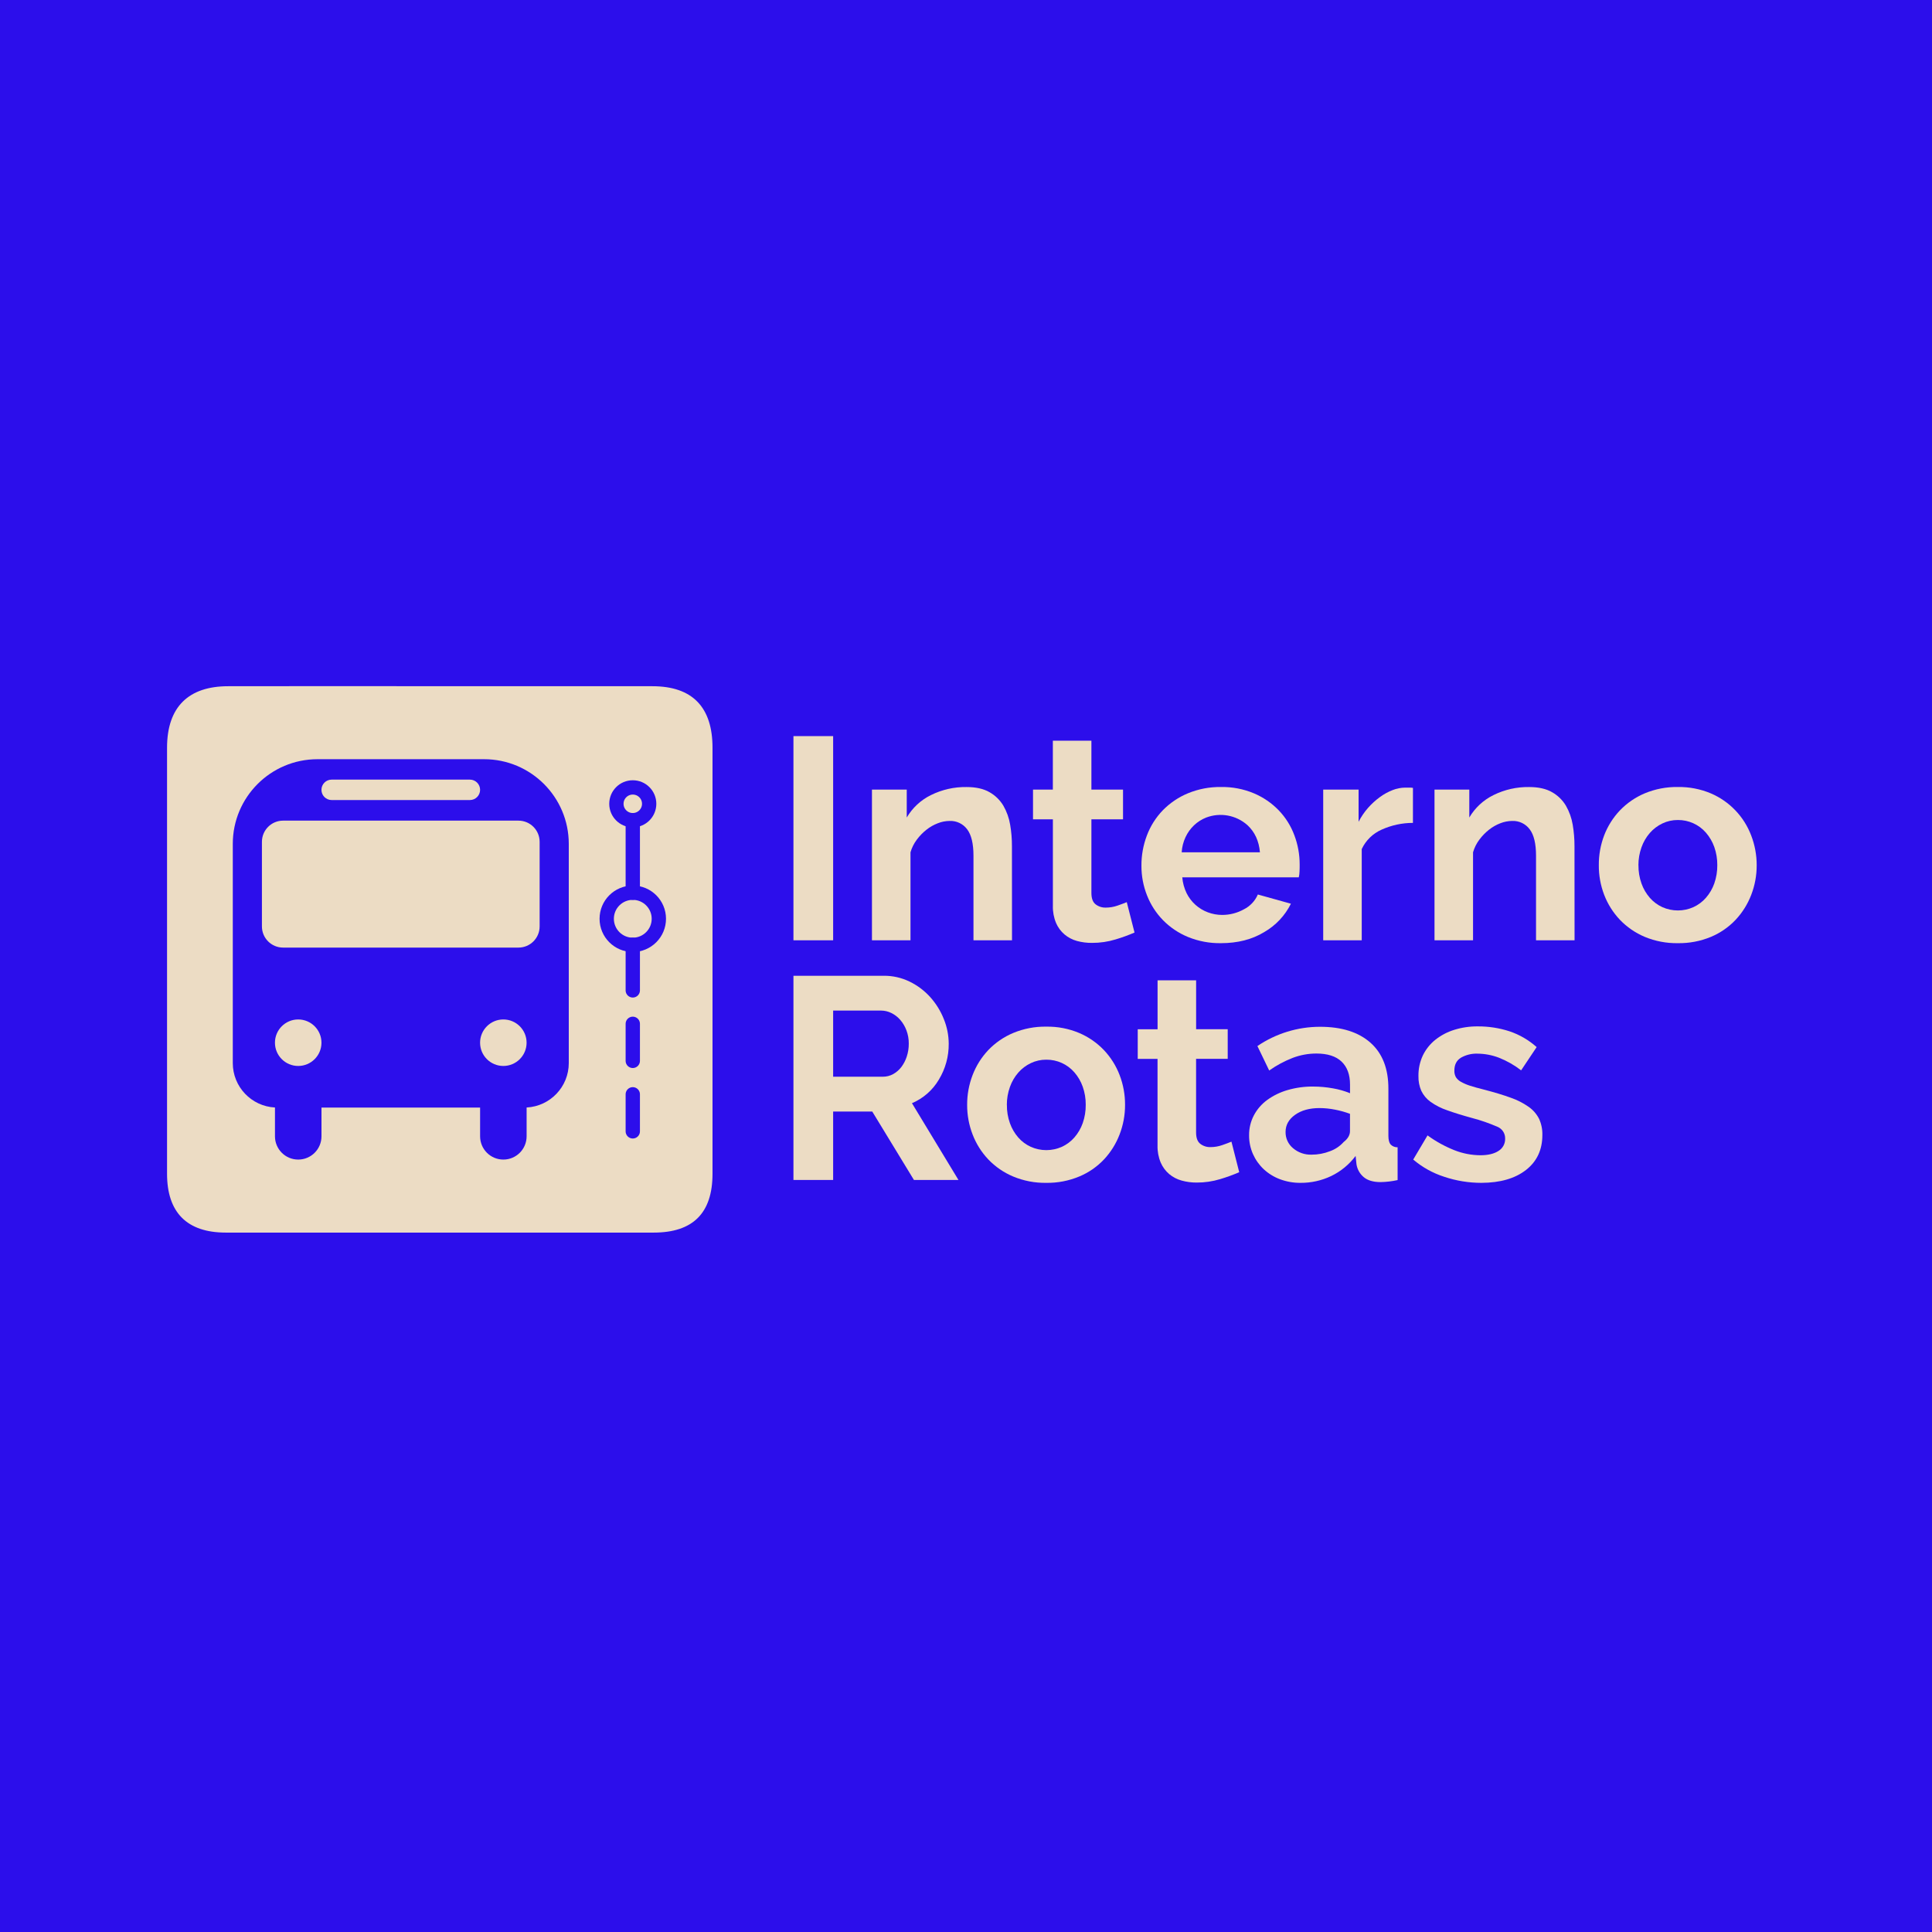
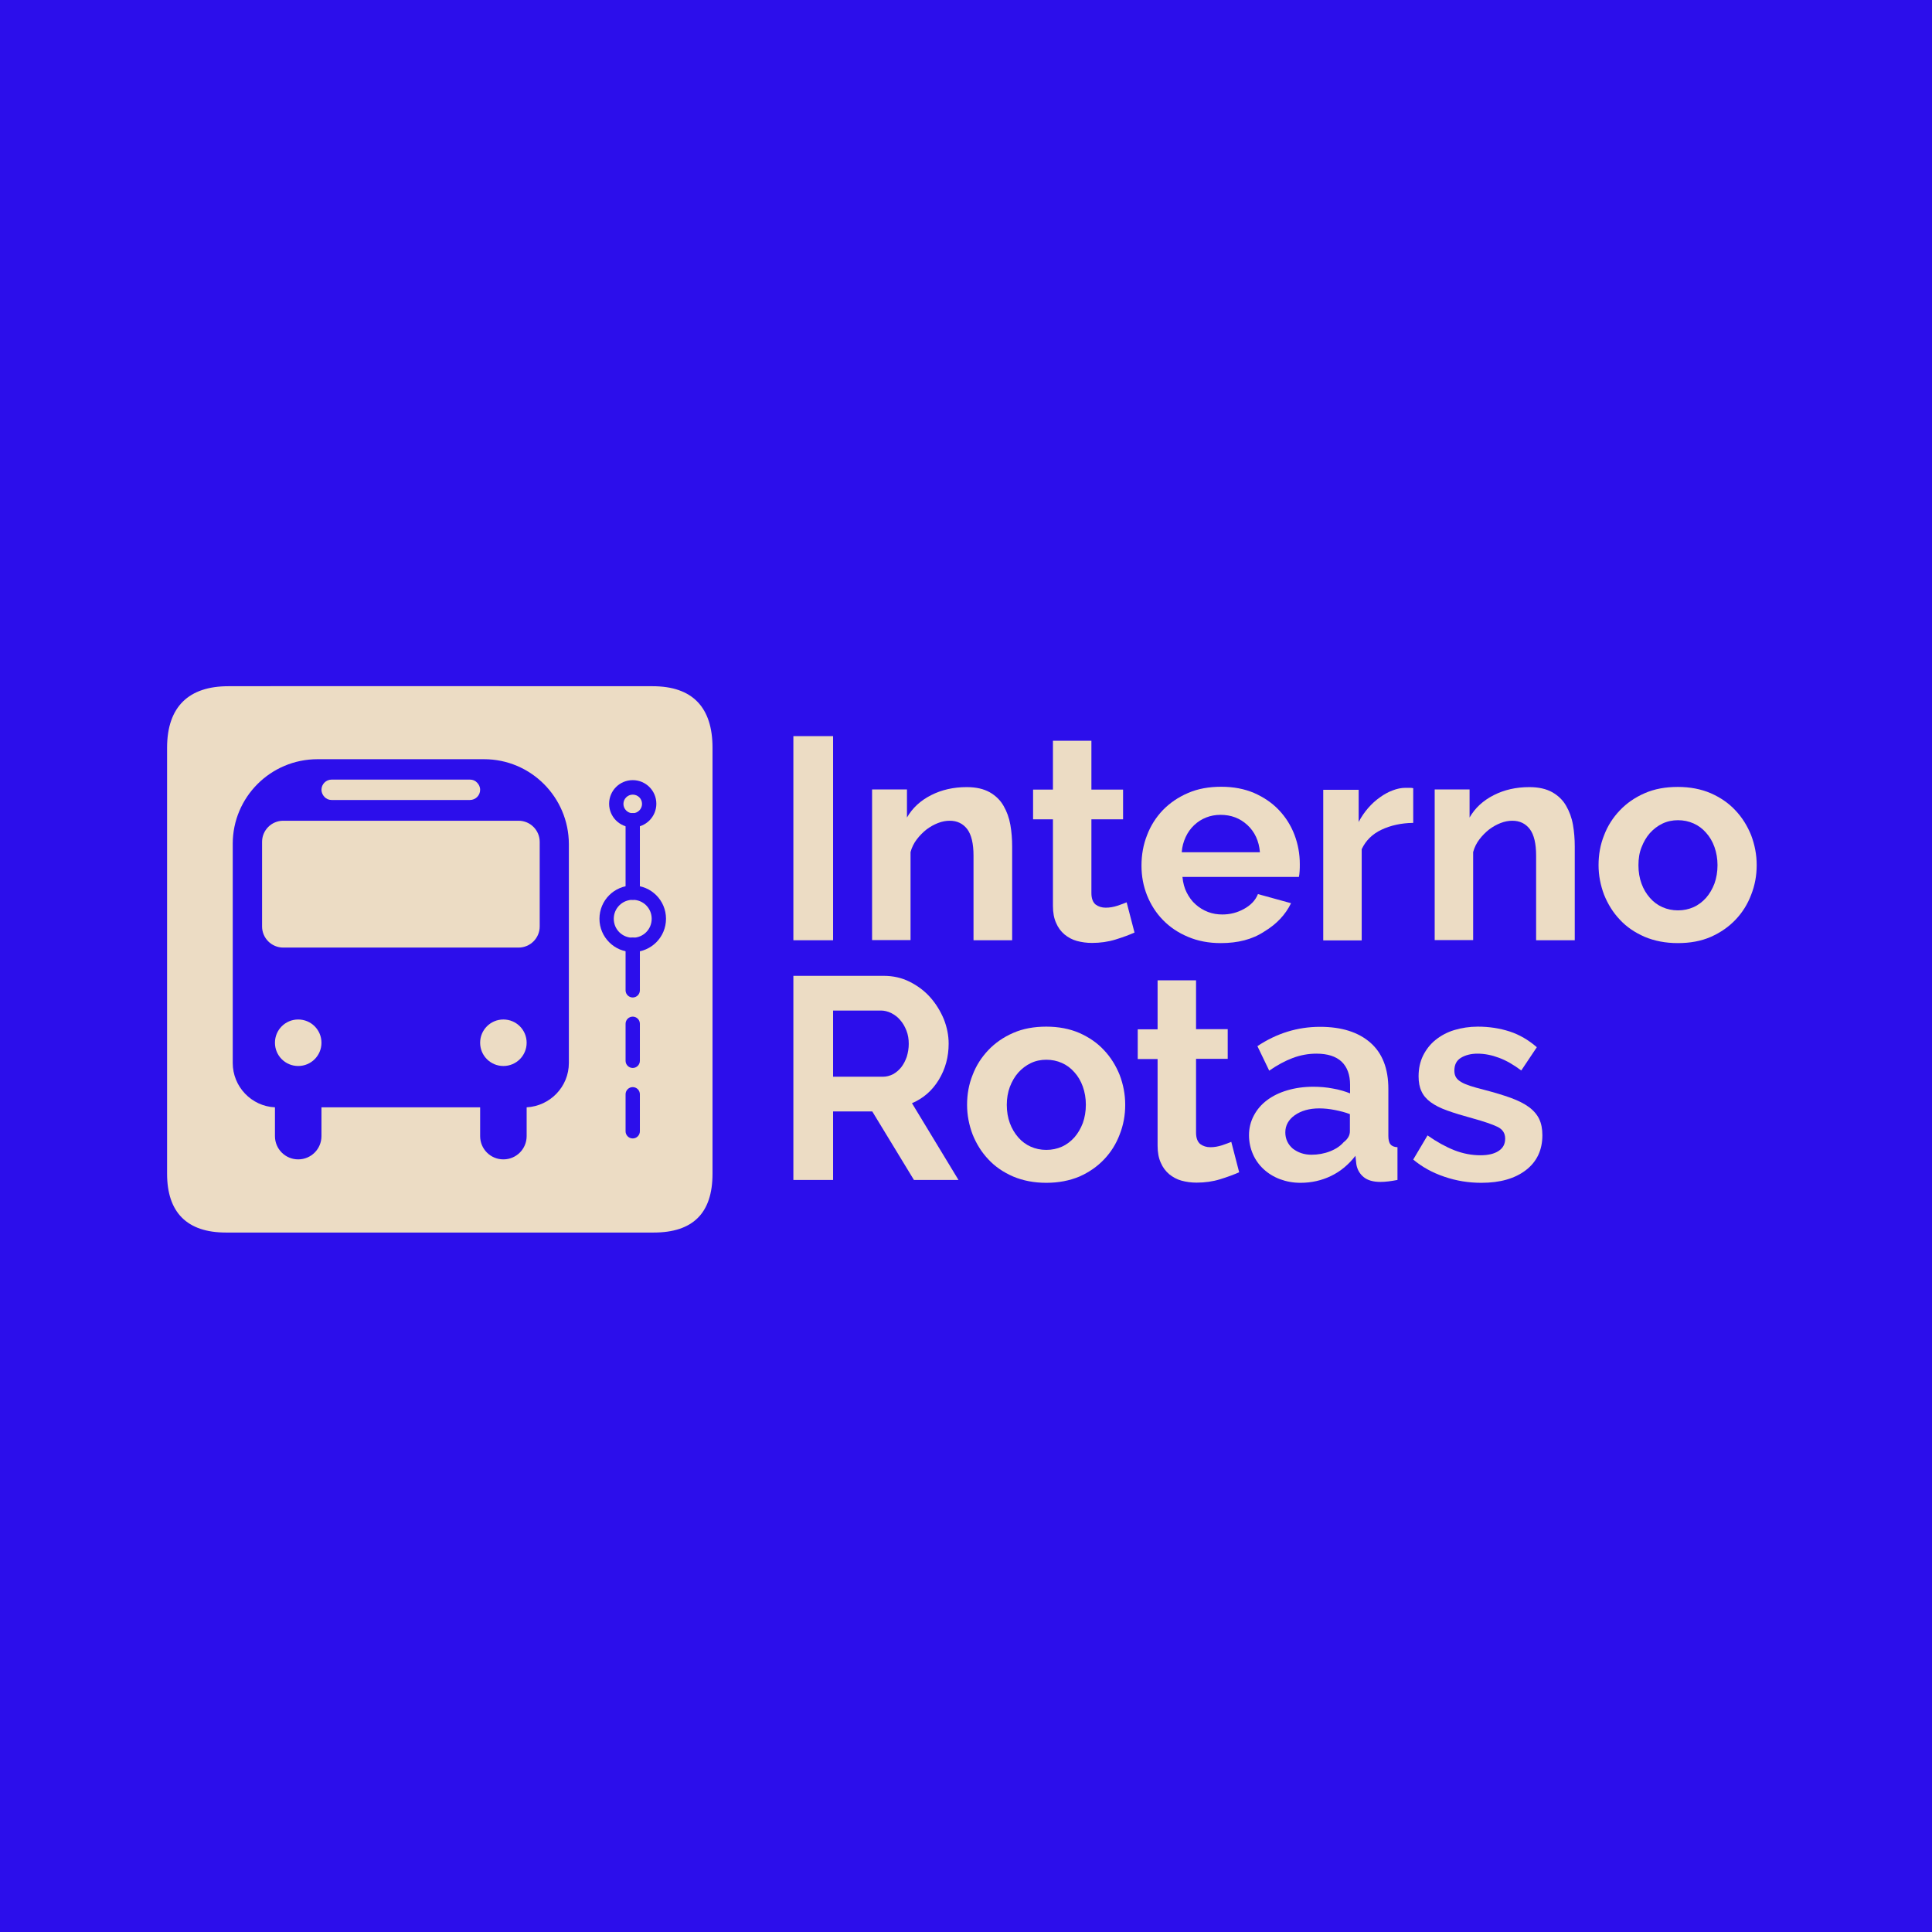
- <svg xmlns="http://www.w3.org/2000/svg" width="1080" height="1080" viewBox="0 0 1080 1080">
-   <g id="a61f015c-5b6d-47f4-b6fd-16b86ff6d15b" data-name="Fundo">
-     <rect width="1080" height="1080" fill="#2c0eeb" />
+ <svg xmlns="http://www.w3.org/2000/svg" version="1.1" x="0px" y="0px" viewBox="0 0 1080 1080" enable-background="new 0 0 1080 1080" xml:space="preserve">
+   <g id="Fundo">
+     <rect fill="#2C0EEB" width="1080" height="1080" />
  </g>
-   <g id="f309c41e-dffe-4919-a831-ba15571c9373" data-name="Elementos">
+   <g id="Elementos">
    <g>
      <g>
-         <path d="M398.3,418V656.11c0,22.17-11.07,32.92-32.91,32.92H126.26c-21.84,0-32.88-11.32-32.88-32.92V418c0-23.09,12.29-34.4,34.15-34.4-.09-.07,237.16,0,237.16,0C387.23,383.6,398.3,395.48,398.3,418Z" fill="#ecdcc4" />
        <g>
-           <circle cx="353.73" cy="449.33" r="9.16" fill="none" stroke="#2c0eeb" stroke-linecap="round" stroke-linejoin="round" stroke-width="8" />
-           <circle cx="353.73" cy="513.6" r="14.57" fill="none" stroke="#2c0eeb" stroke-linecap="round" stroke-linejoin="round" stroke-width="8" />
-           <line x1="353.73" y1="499.02" x2="353.73" y2="458.47" fill="none" stroke="#2c0eeb" stroke-linecap="round" stroke-linejoin="round" stroke-width="8" />
-           <line x1="353.73" y1="593.03" x2="353.73" y2="572.32" fill="none" stroke="#2c0eeb" stroke-linecap="round" stroke-linejoin="round" stroke-width="8" />
-           <line x1="353.73" y1="553.63" x2="353.73" y2="528.16" fill="none" stroke="#2c0eeb" stroke-linecap="round" stroke-linejoin="round" stroke-width="8" />
-           <line x1="353.73" y1="632.43" x2="353.73" y2="611.72" fill="none" stroke="#2c0eeb" stroke-linecap="round" stroke-linejoin="round" stroke-width="8" />
+           <path fill="#ECDCC4" d="M398.3,418v238.1c0,22.2-11.1,32.9-32.9,32.9H126.3c-21.8,0-32.9-11.3-32.9-32.9V418      c0-23.1,12.3-34.4,34.2-34.4c-0.1-0.1,237.2,0,237.2,0C387.2,383.6,398.3,395.5,398.3,418z" />
        </g>
-         <path d="M270.59,424.4H177.48a47.35,47.35,0,0,0-47.35,47.35V594.27a24.87,24.87,0,0,0,23.58,24.83v16.11a13,13,0,0,0,26,0V619.13h88.67v16.08a13,13,0,0,0,26,0V619.1a24.87,24.87,0,0,0,23.57-24.83V471.75A47.34,47.34,0,0,0,270.59,424.4ZM185.4,435.81h77.27a5.71,5.71,0,0,1,0,11.42H185.4a5.71,5.71,0,0,1,0-11.42ZM166.7,595.88a13,13,0,1,1,13-13A13,13,0,0,1,166.7,595.88Zm114.67,0a13,13,0,1,1,13-13A13,13,0,0,1,281.37,595.88Zm20.29-78a11.83,11.83,0,0,1-11.84,11.83H158.26a11.83,11.83,0,0,1-11.84-11.83v-47.3a11.84,11.84,0,0,1,11.84-11.84H289.82a11.84,11.84,0,0,1,11.84,11.84Z" fill="#2c0eeb" />
+         <g>
+           <path fill="#2C0EEB" d="M353.7,462.5c-7.3,0-13.2-5.9-13.2-13.2s5.9-13.2,13.2-13.2s13.2,5.9,13.2,13.2S361,462.5,353.7,462.5z       M353.7,444.2c-2.8,0-5.2,2.3-5.2,5.2c0,2.8,2.3,5.2,5.2,5.2c2.8,0,5.2-2.3,5.2-5.2C358.9,446.5,356.6,444.2,353.7,444.2z" />
+           <path fill="#2C0EEB" d="M353.7,532.2c-10.2,0-18.6-8.3-18.6-18.6s8.3-18.6,18.6-18.6s18.6,8.3,18.6,18.6S364,532.2,353.7,532.2z       M353.7,503c-5.8,0-10.6,4.7-10.6,10.6s4.7,10.6,10.6,10.6s10.6-4.7,10.6-10.6S359.6,503,353.7,503z" />
+           <path fill="#2C0EEB" d="M353.7,503c-2.2,0-4-1.8-4-4v-40.5c0-2.2,1.8-4,4-4s4,1.8,4,4V499C357.7,501.2,355.9,503,353.7,503z" />
+           <path fill="#2C0EEB" d="M353.7,597c-2.2,0-4-1.8-4-4v-20.7c0-2.2,1.8-4,4-4s4,1.8,4,4V593C357.7,595.2,355.9,597,353.7,597z" />
+           <path fill="#2C0EEB" d="M353.7,557.6c-2.2,0-4-1.8-4-4v-25.5c0-2.2,1.8-4,4-4s4,1.8,4,4v25.5      C357.7,555.8,355.9,557.6,353.7,557.6z" />
+           <path fill="#2C0EEB" d="M353.7,636.4c-2.2,0-4-1.8-4-4v-20.7c0-2.2,1.8-4,4-4s4,1.8,4,4v20.7      C357.7,634.6,355.9,636.4,353.7,636.4z" />
+         </g>
+         <path fill="#2C0EEB" d="M270.6,424.4h-93.1c-26.2,0-47.4,21.2-47.4,47.3v122.5c0,13.3,10.5,24.2,23.6,24.8v16.1     c0,7.2,5.8,13,13,13c7.2,0,13-5.8,13-13v-16.1h88.7v16.1c0,7.2,5.8,13,13,13c7.2,0,13-5.8,13-13v-16.1     c13.1-0.7,23.6-11.5,23.6-24.8V471.8C317.9,445.6,296.7,424.4,270.6,424.4z M185.4,435.8h77.3c1.6,0,3,0.6,4,1.7     c1,1,1.7,2.4,1.7,4c0,3.2-2.6,5.7-5.7,5.7h-77.3c-1.6,0-3-0.6-4-1.7c-1-1-1.7-2.5-1.7-4C179.7,438.4,182.2,435.8,185.4,435.8z      M166.7,595.9c-7.2,0-13-5.8-13-13c0-7.2,5.8-13,13-13s13,5.8,13,13C179.7,590.1,173.9,595.9,166.7,595.9z M281.4,595.9     c-7.2,0-13-5.8-13-13c0-7.2,5.8-13,13-13c7.2,0,13,5.8,13,13C294.4,590.1,288.6,595.9,281.4,595.9z M301.7,517.9     c0,6.5-5.3,11.8-11.8,11.8H158.3c-6.5,0-11.8-5.3-11.8-11.8v-47.3c0-6.5,5.3-11.8,11.8-11.8h131.6c6.5,0,11.8,5.3,11.8,11.8     V517.9z" />
      </g>
      <g>
-         <path d="M443.54,525.63V411.49h22.19V525.63Z" fill="#ecdcc4" />
-         <path d="M565.72,525.63H544.18V478.37q0-10.14-3.54-14.79a11.6,11.6,0,0,0-9.8-4.67,18.36,18.36,0,0,0-6.59,1.29,24,24,0,0,0-6.35,3.62,29.25,29.25,0,0,0-5.39,5.54,22,22,0,0,0-3.54,7.08v49.19H487.43V441.39h19.45V457a32,32,0,0,1,13.51-12.54,43.3,43.3,0,0,1,19.93-4.5q7.88,0,12.86,2.9a21,21,0,0,1,7.72,7.55A31.78,31.78,0,0,1,564.68,461a69.31,69.31,0,0,1,1,12.06Z" fill="#ecdcc4" />
-         <path d="M634.21,521.29a93.81,93.81,0,0,1-10.61,3.86,44.42,44.42,0,0,1-13.18,1.93A31,31,0,0,1,602,526a18.52,18.52,0,0,1-6.91-3.62,17.57,17.57,0,0,1-4.75-6.43,23.3,23.3,0,0,1-1.77-9.57V458H577.46V441.39h11.09V414.06H610.1v27.33h17.68V458H610.1v41.16c0,3,.77,5.12,2.33,6.35a8.91,8.91,0,0,0,5.71,1.85,19.85,19.85,0,0,0,6.59-1.13c2.14-.75,3.86-1.39,5.14-1.93Z" fill="#ecdcc4" />
-         <path d="M682.45,527.24a46.79,46.79,0,0,1-18.33-3.45,42,42,0,0,1-14-9.41,41.59,41.59,0,0,1-8.92-13.83A44.37,44.37,0,0,1,638.07,484a46.87,46.87,0,0,1,3.06-17,41.2,41.2,0,0,1,8.84-14A42.27,42.27,0,0,1,664,443.48a46.79,46.79,0,0,1,18.57-3.54,45.61,45.61,0,0,1,18.4,3.54A42.19,42.19,0,0,1,714.84,453a40.27,40.27,0,0,1,8.68,13.82,46.11,46.11,0,0,1,3,16.4c0,1.39,0,2.73-.08,4a16.38,16.38,0,0,1-.41,3.22H660.9a25.08,25.08,0,0,0,2.41,8.84A21.71,21.71,0,0,0,675.21,510a22.8,22.8,0,0,0,8,1.45,24.88,24.88,0,0,0,12.14-3.14,16.59,16.59,0,0,0,7.79-8.28l18.49,5.15a37.52,37.52,0,0,1-14.87,15.83Q696.59,527.24,682.45,527.24Zm21.86-50.8q-.81-9.48-7-15.19a22.57,22.57,0,0,0-23.15-4.19,21.13,21.13,0,0,0-6.68,4.27,21.89,21.89,0,0,0-4.74,6.59,23.17,23.17,0,0,0-2.17,8.52Z" fill="#ecdcc4" />
-         <path d="M789.84,460a42.52,42.52,0,0,0-17.52,3.78,22.11,22.11,0,0,0-11.1,10.85v51H739.68V441.39h19.78v18a38,38,0,0,1,5.3-7.8,41,41,0,0,1,6.59-6,30.61,30.61,0,0,1,7.16-3.94,19.75,19.75,0,0,1,7-1.37h2.65a9.23,9.23,0,0,1,1.69.16Z" fill="#ecdcc4" />
-         <path d="M880.19,525.63H858.65V478.37q0-10.14-3.54-14.79a11.61,11.61,0,0,0-9.8-4.67,18.46,18.46,0,0,0-6.6,1.29,24.3,24.3,0,0,0-6.35,3.62,29.51,29.51,0,0,0-5.38,5.54,22,22,0,0,0-3.54,7.08v49.19H801.9V441.39h19.45V457a32,32,0,0,1,13.51-12.54,43.3,43.3,0,0,1,19.93-4.5q7.88,0,12.86,2.9a21,21,0,0,1,7.72,7.55A31.78,31.78,0,0,1,879.15,461a70.3,70.3,0,0,1,1,12.06Z" fill="#ecdcc4" />
-         <path d="M937.91,527.24a46.4,46.4,0,0,1-18.49-3.53,41.58,41.58,0,0,1-13.91-9.57,42.4,42.4,0,0,1-8.76-13.91,45.31,45.31,0,0,1-3-16.56,45.81,45.81,0,0,1,3-16.72,42.25,42.25,0,0,1,8.76-13.9,41.58,41.58,0,0,1,13.91-9.57,46.23,46.23,0,0,1,18.49-3.54,45.66,45.66,0,0,1,18.41,3.54A41.6,41.6,0,0,1,978.91,467,46,46,0,0,1,982,483.67a45.52,45.52,0,0,1-3.05,16.56,42.88,42.88,0,0,1-8.69,13.91,40.71,40.71,0,0,1-13.82,9.57A46.4,46.4,0,0,1,937.91,527.24Zm-22-43.57a29.43,29.43,0,0,0,1.69,10.21,25,25,0,0,0,4.66,8,20.89,20.89,0,0,0,7,5.22,21.29,21.29,0,0,0,17.36,0,20.76,20.76,0,0,0,7-5.22,24.72,24.72,0,0,0,4.67-8,30.14,30.14,0,0,0,1.69-10.29,29.7,29.7,0,0,0-1.69-10.13,24.93,24.93,0,0,0-4.67-8,20.55,20.55,0,0,0-15.67-7.07,19.74,19.74,0,0,0-8.68,1.93,21.85,21.85,0,0,0-7,5.31,24.93,24.93,0,0,0-4.66,8A29.7,29.7,0,0,0,915.88,483.67Z" fill="#ecdcc4" />
-         <path d="M443.54,659.61V545.46H494a32.38,32.38,0,0,1,14.55,3.3,37.74,37.74,0,0,1,11.5,8.68,41,41,0,0,1,7.55,12.22,36.84,36.84,0,0,1,2.74,13.75,37.92,37.92,0,0,1-5.55,20.17,31.85,31.85,0,0,1-15,13.11l26,42.92H510.9l-23.31-38.26H465.73v38.26Zm22.19-57.72h27.81a11.81,11.81,0,0,0,5.71-1.44,14.82,14.82,0,0,0,4.58-3.94,19.77,19.77,0,0,0,3.05-5.87,22.72,22.72,0,0,0,1.13-7.23,20.58,20.58,0,0,0-1.29-7.4,19.48,19.48,0,0,0-3.45-5.87,15.79,15.79,0,0,0-5-3.86,12.94,12.94,0,0,0-5.71-1.36H465.73Z" fill="#ecdcc4" />
-         <path d="M584.86,661.22a46.19,46.19,0,0,1-18.49-3.54,41.31,41.31,0,0,1-13.91-9.56,42.24,42.24,0,0,1-8.76-13.91,45.32,45.32,0,0,1-3.06-16.56,45.78,45.78,0,0,1,3.06-16.72A42.24,42.24,0,0,1,552.46,587a41.46,41.46,0,0,1,13.91-9.56,46.19,46.19,0,0,1,18.49-3.54,45.61,45.61,0,0,1,18.4,3.54A41.72,41.72,0,0,1,617.09,587a42.24,42.24,0,0,1,8.76,13.91,45.78,45.78,0,0,1,3.06,16.72,45.32,45.32,0,0,1-3.06,16.56,42.86,42.86,0,0,1-8.68,13.91,40.49,40.49,0,0,1-13.83,9.56A46.18,46.18,0,0,1,584.86,661.22Zm-22-43.57a29.28,29.28,0,0,0,1.69,10.21,24.94,24.94,0,0,0,4.66,8,20.76,20.76,0,0,0,7,5.22,21.31,21.31,0,0,0,17.37,0,20.76,20.76,0,0,0,7-5.22,24.7,24.7,0,0,0,4.66-8,29.94,29.94,0,0,0,1.69-10.29,29.46,29.46,0,0,0-1.69-10.13,24.7,24.7,0,0,0-4.66-8,20.55,20.55,0,0,0-15.67-7.07,19.78,19.78,0,0,0-8.69,1.93,21.67,21.67,0,0,0-7,5.3,24.7,24.7,0,0,0-4.66,8A29.46,29.46,0,0,0,562.83,617.65Z" fill="#ecdcc4" />
-         <path d="M692.73,655.27a95.8,95.8,0,0,1-10.61,3.86,44.42,44.42,0,0,1-13.18,1.93,30.58,30.58,0,0,1-8.44-1.13,18.5,18.5,0,0,1-6.91-3.61,17.6,17.6,0,0,1-4.75-6.44,23.21,23.21,0,0,1-1.77-9.56V591.93H636V575.37h11.09V548h21.55v27.33H686.3v16.56H668.62v41.15c0,3,.77,5.12,2.33,6.35a8.86,8.86,0,0,0,5.71,1.85,19.84,19.84,0,0,0,6.59-1.12c2.14-.75,3.86-1.39,5.14-1.93Z" fill="#ecdcc4" />
-         <path d="M727,661.22a32,32,0,0,1-11.42-2,27.5,27.5,0,0,1-9.16-5.63,26.21,26.21,0,0,1-6-8.44,25.48,25.48,0,0,1-2.17-10.61,23.34,23.34,0,0,1,2.65-11,25.17,25.17,0,0,1,7.4-8.6,36.63,36.63,0,0,1,11.33-5.55,49.47,49.47,0,0,1,14.47-2,61.68,61.68,0,0,1,11,1,44.73,44.73,0,0,1,9.57,2.73v-4.82c0-5.58-1.58-9.86-4.74-12.87s-7.86-4.5-14.07-4.5a37.39,37.39,0,0,0-13.18,2.41,61.45,61.45,0,0,0-13.19,7.08l-6.59-13.67a62.22,62.22,0,0,1,35-10.77q18.17,0,28.22,8.92t10,25.81v26.2c0,2.25.41,3.86,1.21,4.83a5.25,5.25,0,0,0,3.94,1.6v18.33a48.11,48.11,0,0,1-9.49,1.13q-6.11,0-9.4-2.74a11.7,11.7,0,0,1-4.1-7.23l-.48-4.66a37.33,37.33,0,0,1-13.67,11.25A39.27,39.27,0,0,1,727,661.22Zm6.11-15.76a28,28,0,0,0,10.37-1.93,18.71,18.71,0,0,0,7.63-5.14q3.54-2.73,3.54-6.11v-9.65a53.26,53.26,0,0,0-8.36-2.33,45,45,0,0,0-8.68-.88q-8.37,0-13.67,3.78t-5.3,9.56a11.52,11.52,0,0,0,4.18,9.09A15.15,15.15,0,0,0,733.09,645.46Z" fill="#ecdcc4" />
-         <path d="M828.1,661.22a65.21,65.21,0,0,1-20.74-3.38A50.54,50.54,0,0,1,790,648.2l8-13.51a68.58,68.58,0,0,0,15,8.28,40.2,40.2,0,0,0,14.55,2.82q6.42,0,10.13-2.42a7.77,7.77,0,0,0,3.7-6.91,6.9,6.9,0,0,0-4.35-6.59A94.87,94.87,0,0,0,823,625q-8.21-2.24-14-4.34a35.8,35.8,0,0,1-9.33-4.74,16.24,16.24,0,0,1-5.14-6.11,19.5,19.5,0,0,1-1.61-8.28A26.23,26.23,0,0,1,795.38,590a25.34,25.34,0,0,1,7-8.77,32.25,32.25,0,0,1,10.53-5.54,42.63,42.63,0,0,1,13.1-1.93,56.48,56.48,0,0,1,17.77,2.73A43.54,43.54,0,0,1,859,585.33l-8.68,13a50.68,50.68,0,0,0-12.46-7.08,34.11,34.11,0,0,0-12-2.25,17.32,17.32,0,0,0-9.16,2.25q-3.71,2.26-3.7,7.24a7,7,0,0,0,.88,3.7,7.82,7.82,0,0,0,2.82,2.57,27.47,27.47,0,0,0,5.06,2.17q3.13,1,7.8,2.17,8.69,2.25,14.87,4.5a40.64,40.64,0,0,1,10.13,5.15,18.36,18.36,0,0,1,5.79,6.67,20.51,20.51,0,0,1,1.84,9.08q0,12.39-9.16,19.53T828.1,661.22Z" fill="#ecdcc4" />
+         <path fill="#ECDCC4" d="M443.5,525.6V411.5h22.2v114.1H443.5z" />
+         <path fill="#ECDCC4" d="M565.7,525.6h-21.5v-47.3c0-6.8-1.2-11.7-3.5-14.8c-2.4-3.1-5.6-4.7-9.8-4.7c-2.1,0-4.3,0.4-6.6,1.3     c-2.3,0.9-4.4,2.1-6.4,3.6c-2,1.6-3.8,3.4-5.4,5.5c-1.6,2.1-2.8,4.5-3.5,7.1v49.2h-21.5v-84.2h19.5V457     c3.1-5.4,7.6-9.5,13.5-12.5c5.9-3,12.5-4.5,19.9-4.5c5.3,0,9.5,1,12.9,2.9c3.3,1.9,5.9,4.4,7.7,7.6c1.8,3.1,3.1,6.6,3.8,10.6     c0.7,4,1,8,1,12.1V525.6z" />
+         <path fill="#ECDCC4" d="M634.2,521.3c-2.9,1.3-6.4,2.6-10.6,3.9s-8.6,1.9-13.2,1.9c-3,0-5.8-0.4-8.4-1.1c-2.6-0.7-4.9-2-6.9-3.6     c-2-1.7-3.6-3.8-4.7-6.4c-1.2-2.6-1.8-5.8-1.8-9.6v-48.4h-11.1v-16.6h11.1v-27.3h21.5v27.3h17.7v16.6h-17.7v41.2     c0,3,0.8,5.1,2.3,6.4c1.6,1.2,3.5,1.8,5.7,1.8c2.3,0,4.4-0.4,6.6-1.1c2.1-0.7,3.9-1.4,5.1-1.9L634.2,521.3z" />
+         <path fill="#ECDCC4" d="M682.4,527.2c-6.8,0-12.9-1.2-18.3-3.5c-5.5-2.3-10.1-5.4-14-9.4c-3.9-4-6.8-8.6-8.9-13.8     c-2.1-5.3-3.1-10.8-3.1-16.6c0-6,1-11.7,3.1-17c2-5.3,5-10,8.8-14c3.9-4,8.5-7.2,14.1-9.6c5.5-2.4,11.7-3.5,18.6-3.5     c6.9,0,13,1.2,18.4,3.5c5.4,2.4,10,5.5,13.8,9.5c3.8,4,6.7,8.6,8.7,13.8c2,5.3,3,10.7,3,16.4c0,1.4,0,2.7-0.1,4     c-0.1,1.3-0.2,2.4-0.4,3.2h-65.1c0.3,3.3,1.1,6.3,2.4,8.8s2.9,4.8,5,6.6c2,1.8,4.3,3.2,6.9,4.2c2.6,1,5.3,1.4,8,1.4     c4.3,0,8.3-1,12.1-3.1c3.8-2.1,6.4-4.8,7.8-8.3l18.5,5.1c-3.1,6.4-8.1,11.7-14.9,15.8C700,525.2,691.9,527.2,682.4,527.2z      M704.3,476.4c-0.5-6.3-2.9-11.4-7-15.2c-4.1-3.8-9.1-5.7-15-5.7c-2.9,0-5.6,0.5-8.1,1.5c-2.5,1-4.7,2.4-6.7,4.3     c-1.9,1.8-3.5,4-4.7,6.6c-1.2,2.6-2,5.4-2.2,8.5H704.3z" />
+         <path fill="#ECDCC4" d="M789.8,460c-6.5,0.1-12.4,1.4-17.5,3.8c-5.1,2.4-8.8,6-11.1,10.9v51h-21.5v-84.2h19.8v18     c1.5-2.9,3.3-5.5,5.3-7.8c2-2.3,4.2-4.3,6.6-6c2.4-1.7,4.7-3,7.2-3.9c2.4-0.9,4.7-1.4,7-1.4c1.2,0,2.1,0,2.7,0     c0.6,0,1.2,0.1,1.7,0.2V460z" />
+         <path fill="#ECDCC4" d="M880.2,525.6h-21.5v-47.3c0-6.8-1.2-11.7-3.5-14.8c-2.4-3.1-5.6-4.7-9.8-4.7c-2.1,0-4.3,0.4-6.6,1.3     c-2.3,0.9-4.4,2.1-6.4,3.6c-2,1.6-3.8,3.4-5.4,5.5c-1.6,2.1-2.8,4.5-3.5,7.1v49.2h-21.5v-84.2h19.5V457     c3.1-5.4,7.6-9.5,13.5-12.5c5.9-3,12.5-4.5,19.9-4.5c5.3,0,9.5,1,12.9,2.9c3.3,1.9,5.9,4.4,7.7,7.6c1.8,3.1,3.1,6.6,3.8,10.6     c0.7,4,1,8,1,12.1V525.6z" />
+         <path fill="#ECDCC4" d="M937.9,527.2c-6.9,0-13-1.2-18.5-3.5c-5.5-2.4-10.1-5.5-13.9-9.6c-3.8-4-6.7-8.7-8.8-13.9     c-2-5.3-3.1-10.8-3.1-16.6c0-5.9,1-11.5,3.1-16.7c2-5.3,5-9.9,8.8-13.9c3.8-4,8.4-7.2,13.9-9.6c5.5-2.4,11.6-3.5,18.5-3.5     c6.9,0,13,1.2,18.4,3.5c5.4,2.4,10,5.5,13.8,9.6c3.8,4,6.7,8.7,8.8,13.9c2,5.3,3.1,10.8,3.1,16.7c0,5.8-1,11.3-3.1,16.6     c-2,5.3-4.9,9.9-8.7,13.9c-3.8,4-8.4,7.2-13.8,9.6C950.9,526.1,944.8,527.2,937.9,527.2z M915.9,483.7c0,3.8,0.6,7.2,1.7,10.2     c1.1,3.1,2.7,5.7,4.7,8c2,2.3,4.3,4,7,5.2c2.7,1.2,5.6,1.8,8.7,1.8c3.1,0,6-0.6,8.7-1.8c2.7-1.2,5-3,7-5.2c2-2.3,3.5-4.9,4.7-8     c1.1-3.1,1.7-6.5,1.7-10.3c0-3.6-0.6-7-1.7-10.1c-1.1-3.1-2.7-5.8-4.7-8c-2-2.3-4.3-4-7-5.2c-2.7-1.2-5.6-1.8-8.7-1.8     c-3.1,0-6,0.6-8.7,1.9c-2.7,1.3-5,3.1-7,5.3c-2,2.3-3.5,4.9-4.7,8C916.4,476.7,915.9,480,915.9,483.7z" />
+         <path fill="#ECDCC4" d="M443.5,659.6V545.5H494c5.3,0,10.1,1.1,14.5,3.3c4.4,2.2,8.3,5.1,11.5,8.7c3.2,3.6,5.7,7.7,7.6,12.2     c1.8,4.6,2.7,9.1,2.7,13.7c0,7.4-1.8,14.1-5.5,20.2c-3.7,6.1-8.7,10.4-15,13.1l26,42.9h-24.9l-23.3-38.3h-21.9v38.3H443.5z      M465.7,601.9h27.8c2,0,3.9-0.5,5.7-1.4c1.8-1,3.3-2.3,4.6-3.9c1.3-1.7,2.3-3.6,3.1-5.9c0.7-2.3,1.1-4.7,1.1-7.2     c0-2.7-0.4-5.1-1.3-7.4c-0.9-2.3-2-4.2-3.5-5.9c-1.4-1.7-3.1-2.9-5-3.9c-1.9-0.9-3.8-1.4-5.7-1.4h-26.8V601.9z" />
+         <path fill="#ECDCC4" d="M584.9,661.2c-6.9,0-13-1.2-18.5-3.5c-5.5-2.4-10.1-5.5-13.9-9.6c-3.8-4-6.7-8.7-8.8-13.9     c-2-5.3-3.1-10.8-3.1-16.6c0-5.9,1-11.5,3.1-16.7c2-5.3,5-9.9,8.8-13.9c3.8-4,8.4-7.2,13.9-9.6c5.5-2.4,11.6-3.5,18.5-3.5     c6.9,0,13,1.2,18.4,3.5c5.4,2.4,10,5.5,13.8,9.6c3.8,4,6.7,8.7,8.8,13.9c2,5.3,3.1,10.8,3.1,16.7c0,5.8-1,11.3-3.1,16.6     c-2,5.3-4.9,9.9-8.7,13.9s-8.4,7.2-13.8,9.6C597.9,660,591.7,661.2,584.9,661.2z M562.8,617.6c0,3.8,0.6,7.2,1.7,10.2     s2.7,5.7,4.7,8c2,2.3,4.3,4,7,5.2c2.7,1.2,5.6,1.8,8.7,1.8c3.1,0,6-0.6,8.7-1.8c2.7-1.2,5-3,7-5.2c2-2.3,3.5-4.9,4.7-8     c1.1-3.1,1.7-6.5,1.7-10.3c0-3.6-0.6-7-1.7-10.1c-1.1-3.1-2.7-5.8-4.7-8c-2-2.3-4.3-4-7-5.2c-2.7-1.2-5.6-1.8-8.7-1.8     c-3.1,0-6,0.6-8.7,1.9c-2.7,1.3-5,3.1-7,5.3c-2,2.3-3.5,4.9-4.7,8C563.4,610.6,562.8,614,562.8,617.6z" />
+         <path fill="#ECDCC4" d="M692.7,655.3c-2.9,1.3-6.4,2.6-10.6,3.9s-8.6,1.9-13.2,1.9c-3,0-5.8-0.4-8.4-1.1c-2.6-0.7-4.9-2-6.9-3.6     c-2-1.7-3.6-3.8-4.7-6.4c-1.2-2.6-1.8-5.8-1.8-9.6v-48.4H636v-16.6h11.1V548h21.5v27.3h17.7v16.6h-17.7v41.2c0,3,0.8,5.1,2.3,6.4     c1.6,1.2,3.5,1.8,5.7,1.8c2.3,0,4.4-0.4,6.6-1.1c2.1-0.7,3.9-1.4,5.1-1.9L692.7,655.3z" />
+         <path fill="#ECDCC4" d="M727,661.2c-4.1,0-7.9-0.7-11.4-2s-6.6-3.2-9.2-5.6c-2.6-2.4-4.6-5.2-6-8.4c-1.4-3.2-2.2-6.8-2.2-10.6     c0-4,0.9-7.6,2.7-11c1.8-3.4,4.2-6.2,7.4-8.6c3.2-2.4,6.9-4.2,11.3-5.5c4.4-1.3,9.2-2,14.5-2c3.8,0,7.4,0.3,11,1     c3.6,0.6,6.8,1.6,9.6,2.7v-4.8c0-5.6-1.6-9.9-4.7-12.9c-3.2-3-7.9-4.5-14.1-4.5c-4.5,0-8.9,0.8-13.2,2.4c-4.3,1.6-8.7,4-13.2,7.1     l-6.6-13.7c10.8-7.2,22.5-10.8,35-10.8c12.1,0,21.5,3,28.2,8.9c6.7,5.9,10,14.5,10,25.8v26.2c0,2.3,0.4,3.9,1.2,4.8     c0.8,1,2.1,1.5,3.9,1.6v18.3c-3.6,0.7-6.8,1.1-9.5,1.1c-4.1,0-7.2-0.9-9.4-2.7c-2.2-1.8-3.6-4.2-4.1-7.2l-0.5-4.7     c-3.8,4.9-8.3,8.7-13.7,11.3C738.8,659.9,733.1,661.2,727,661.2z M733.1,645.5c3.6,0,7.1-0.6,10.4-1.9c3.3-1.3,5.8-3,7.6-5.1     c2.4-1.8,3.5-3.9,3.5-6.1v-9.6c-2.6-1-5.4-1.7-8.4-2.3c-3-0.6-5.9-0.9-8.7-0.9c-5.6,0-10.1,1.3-13.7,3.8     c-3.5,2.5-5.3,5.7-5.3,9.6c0,3.6,1.4,6.7,4.2,9.1C725.6,644.3,729,645.5,733.1,645.5z" />
+         <path fill="#ECDCC4" d="M828.1,661.2c-7.1,0-14-1.1-20.7-3.4c-6.8-2.3-12.5-5.5-17.4-9.6l8-13.5c5.1,3.6,10.2,6.4,15,8.3     c4.9,1.9,9.7,2.8,14.6,2.8c4.3,0,7.7-0.8,10.1-2.4c2.5-1.6,3.7-3.9,3.7-6.9c0-3-1.4-5.2-4.3-6.6c-2.9-1.4-7.6-3-14.1-4.8     c-5.5-1.5-10.1-2.9-14-4.3c-3.9-1.4-7-3-9.3-4.7c-2.4-1.8-4.1-3.8-5.1-6.1c-1.1-2.3-1.6-5.1-1.6-8.3c0-4.3,0.8-8.1,2.5-11.6     c1.7-3.4,4-6.4,7-8.8c3-2.4,6.5-4.3,10.5-5.5s8.4-1.9,13.1-1.9c6.3,0,12.2,0.9,17.8,2.7c5.5,1.8,10.6,4.8,15.2,8.8l-8.7,13     c-4.3-3.2-8.4-5.6-12.5-7.1c-4-1.5-8-2.3-12-2.3c-3.6,0-6.7,0.8-9.2,2.3c-2.5,1.5-3.7,3.9-3.7,7.2c0,1.5,0.3,2.7,0.9,3.7     c0.6,1,1.5,1.8,2.8,2.6c1.3,0.8,3,1.5,5.1,2.2c2.1,0.7,4.7,1.4,7.8,2.2c5.8,1.5,10.7,3,14.9,4.5c4.1,1.5,7.5,3.2,10.1,5.1     c2.6,1.9,4.6,4.2,5.8,6.7c1.2,2.5,1.8,5.5,1.8,9.1c0,8.3-3.1,14.8-9.2,19.5C846.9,658.8,838.6,661.2,828.1,661.2z" />
      </g>
    </g>
  </g>
</svg>
